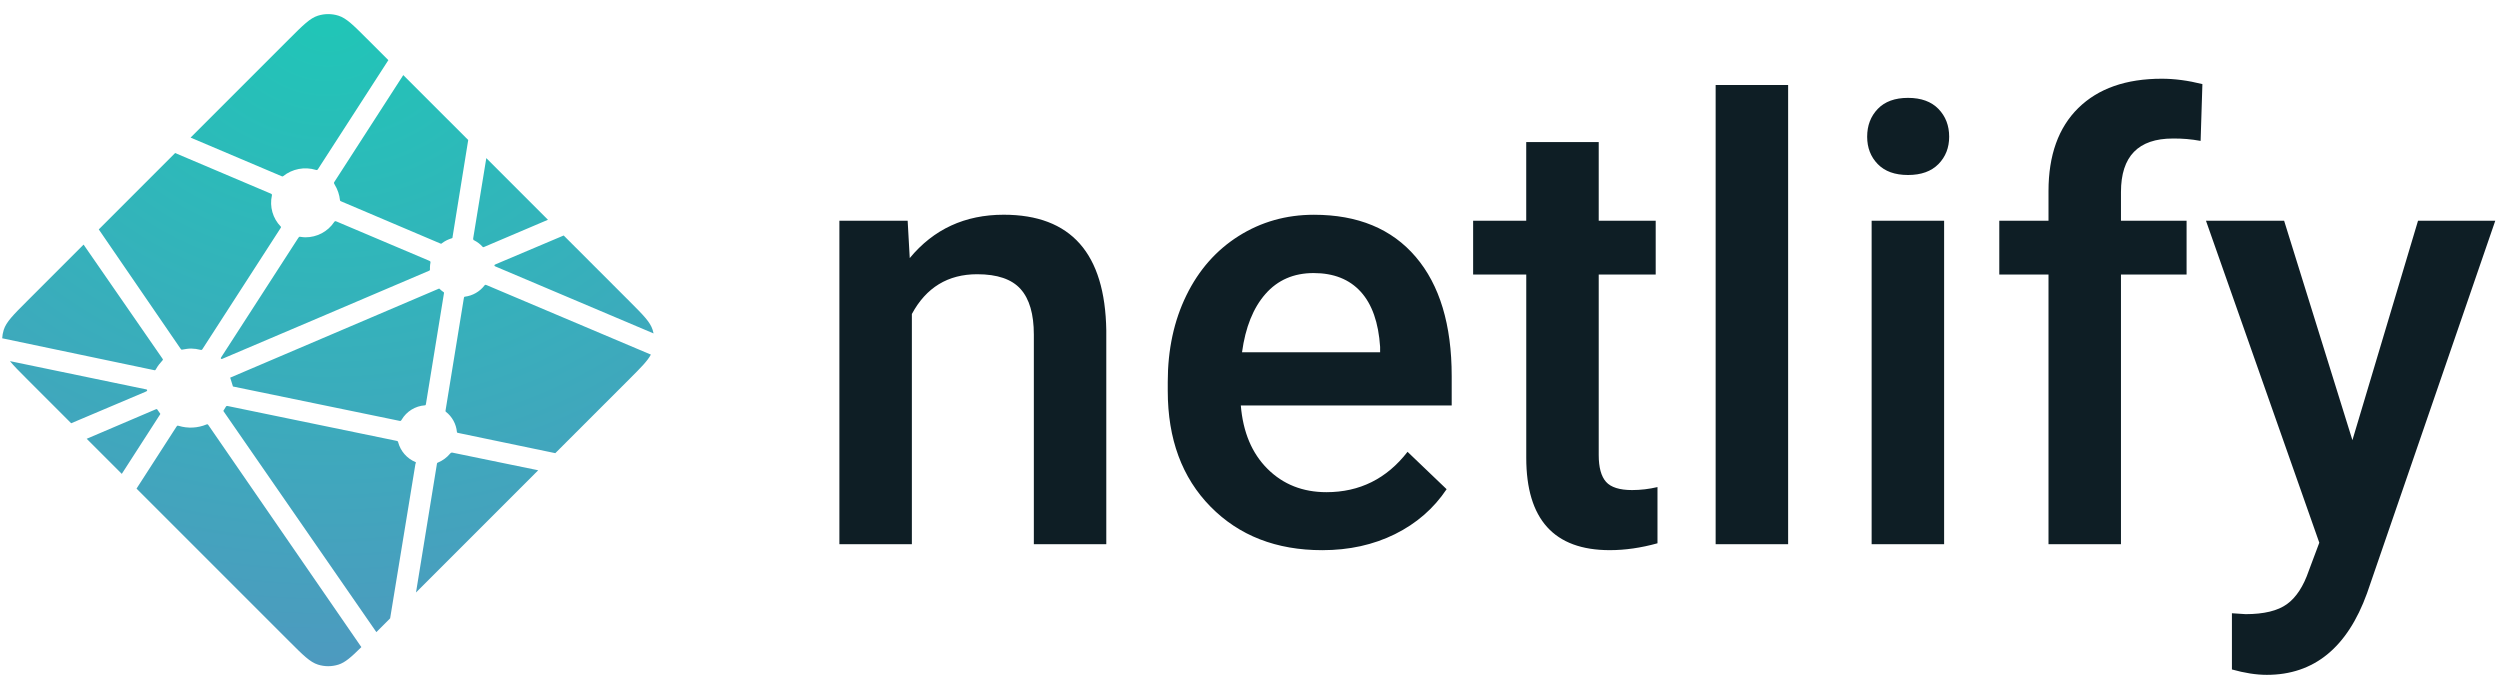
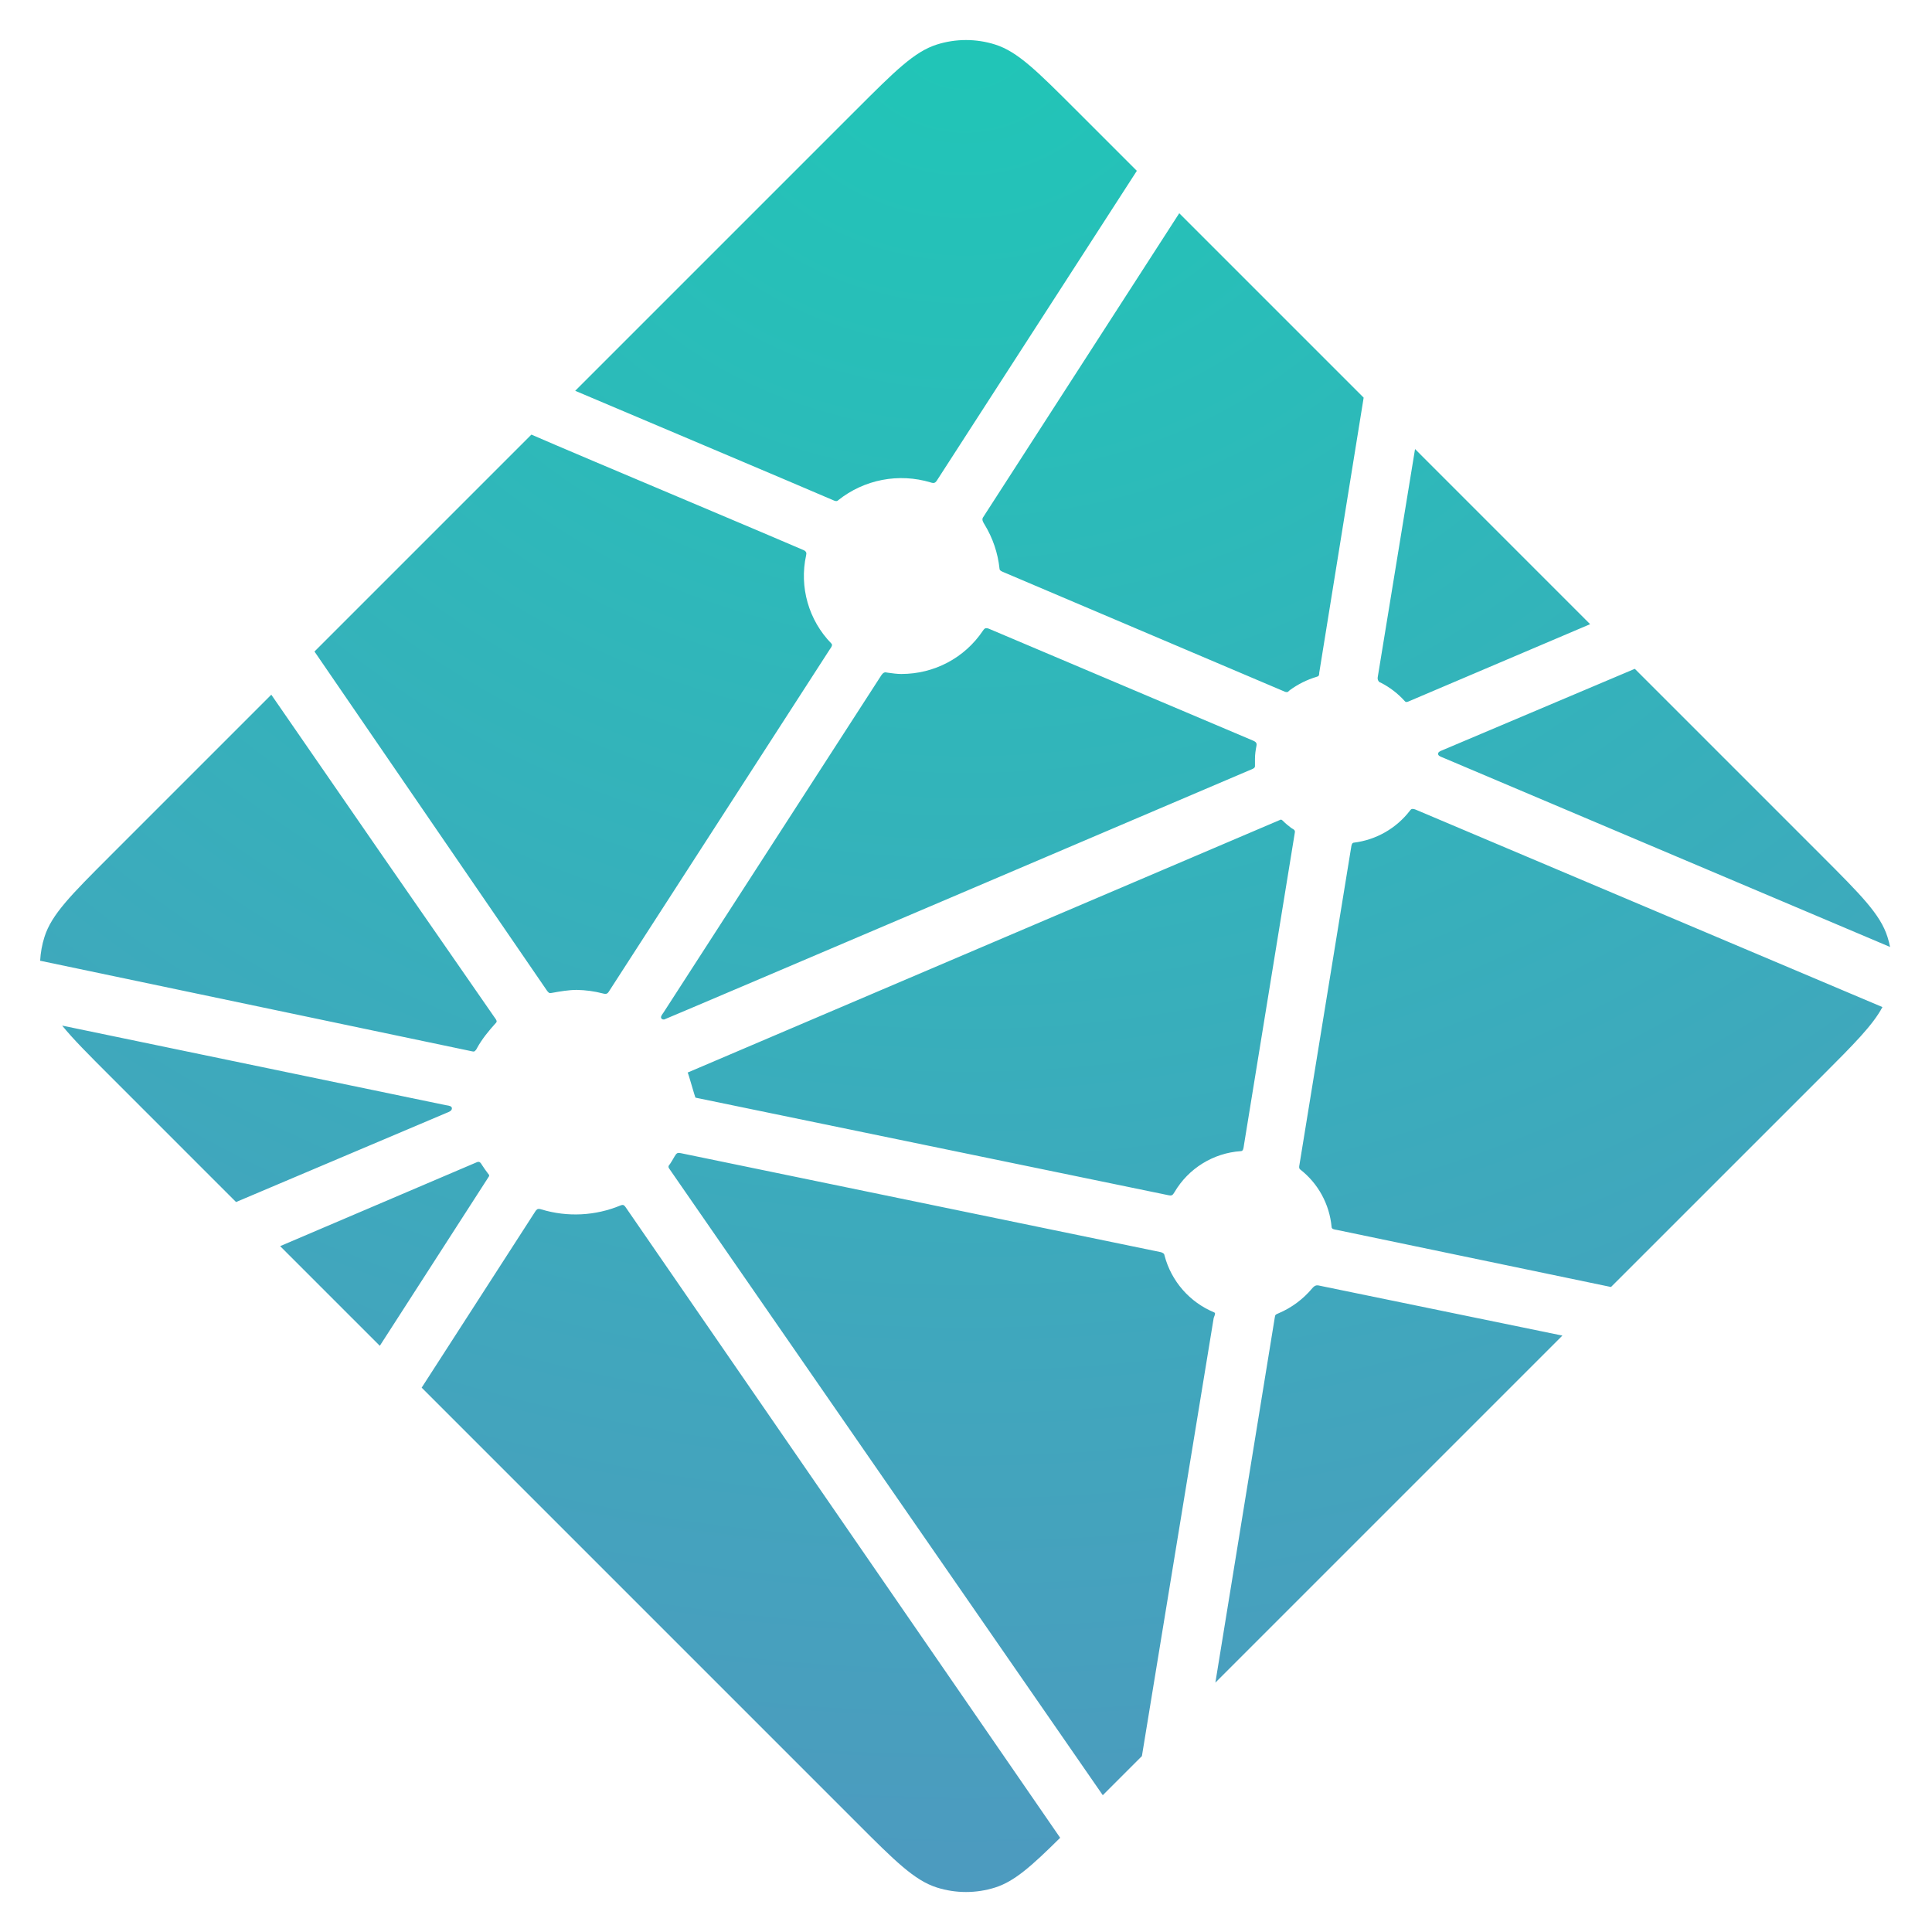
- <svg xmlns="http://www.w3.org/2000/svg" viewBox="0 0 147 40">
-   <radialGradient id="a" cy="0%" r="100.11%" gradientTransform="matrix(0 .9989 -1.152 0 .5 -.5)">
-     <stop offset="0" stop-color="#20c6b7" />
-     <stop offset="1" stop-color="#4d9abf" />
-   </radialGradient>
-   <g fill="none" fill-rule="evenodd">
-     <path fill="#0e1e25" d="m53.37 12.978.123 2.198c1.403-1.7 3.245-2.55 5.525-2.55 3.951 0 5.962 2.268 6.032 6.804v12.568h-4.26v-12.322c0-1.207-.26-2.1-.78-2.681-.52-.58-1.371-.87-2.552-.87-1.719 0-3 .78-3.84 2.338v13.535h-4.262v-19.02h4.016zm24.378 19.372c-2.7 0-4.89-.852-6.567-2.557-1.678-1.705-2.517-3.976-2.517-6.812v-.527c0-1.898.365-3.595 1.096-5.089.73-1.494 1.757-2.657 3.078-3.49 1.321-.831 2.794-1.247 4.42-1.247 2.583 0 4.58.826 5.988 2.478 1.41 1.653 2.114 3.99 2.114 7.014v1.723h-12.4c.13 1.57.652 2.812 1.57 3.726s2.073 1.371 3.464 1.371c1.952 0 3.542-.79 4.77-2.373l2.297 2.198c-.76 1.136-1.774 2.018-3.042 2.645-1.269.627-2.692.94-4.27.94zm-.508-16.294c-1.17 0-2.113.41-2.832 1.23-.72.82-1.178 1.963-1.377 3.428h8.12v-.317c-.094-1.43-.474-2.51-1.14-3.243-.667-.732-1.59-1.098-2.771-1.098zm16.765-7.7v4.623h3.35v3.164h-3.35v10.617c0 .726.144 1.25.43 1.573.286.322.798.483 1.535.483a6.55 6.55 0 0 0 1.49-.176v3.305c-.97.27-1.905.404-2.806.404-3.273 0-4.91-1.81-4.91-5.431v-10.776h-3.124v-3.164h3.122v-4.623h4.261zm11.137 23.643h-4.262v-27h4.262zm9.172 0h-4.262v-19.02h4.262zm-4.525-23.96c0-.655.207-1.2.622-1.634.416-.433 1.009-.65 1.78-.65.772 0 1.368.217 1.79.65.42.434.63.979.63 1.635 0 .644-.21 1.18-.63 1.608-.422.428-1.018.642-1.79.642-.771 0-1.364-.214-1.78-.642-.415-.427-.622-.964-.622-1.608zm10.663 23.96v-15.857h-2.894v-3.164h2.894v-1.74c0-2.11.584-3.738 1.753-4.887 1.17-1.148 2.806-1.722 4.91-1.722.749 0 1.544.105 2.386.316l-.105 3.34a8.375 8.375 0 0 0 -1.631-.14c-2.035 0-3.052 1.048-3.052 3.146v1.687h3.858v3.164h-3.858v15.856h-4.261zm17.87-6.117 3.858-12.903h4.542l-7.54 21.903c-1.158 3.199-3.122 4.799-5.893 4.799-.62 0-1.304-.106-2.052-.317v-3.305l.807.053c1.075 0 1.885-.196 2.429-.589.543-.392.973-1.051 1.289-1.977l.613-1.635-6.664-18.932h4.595z" />
-     <path fill="url(#a)" fill-rule="nonzero" d="m28.589 14.135-.014-.006c-.008-.003-.016-.006-.023-.013a.11.11 0 0 1 -.028-.093l.773-4.726 3.625 3.626-3.77 1.604a.083.083 0 0 1 -.033.006h-.015c-.005-.003-.01-.007-.02-.017a1.716 1.716 0 0 0 -.495-.381zm5.258-.288 3.876 3.876c.805.806 1.208 1.208 1.355 1.674.022.069.04.138.054.209l-9.263-3.923a.728.728 0 0 0 -.015-.006c-.037-.015-.08-.032-.08-.07s.044-.056.081-.071l.012-.005zm5.127 7.003c-.2.376-.59.766-1.25 1.427l-4.37 4.369-5.652-1.177-.03-.006c-.05-.008-.103-.017-.103-.062a1.706 1.706 0 0 0 -.655-1.193c-.023-.023-.017-.059-.01-.092 0-.005 0-.01.002-.014l1.063-6.526.004-.022c.006-.05.015-.108.06-.108a1.73 1.73 0 0 0 1.16-.665c.009-.01.015-.021.027-.027.032-.015.07 0 .103.014l9.65 4.082zm-6.625 6.801-7.186 7.186 1.23-7.56.002-.01c.001-.01.003-.02.006-.029.01-.024.036-.034.061-.044l.012-.005a1.85 1.85 0 0 0 .695-.517c.024-.028.053-.055.09-.06a.09.09 0 0 1 .029 0l5.06 1.04zm-8.707 8.707-.81.81-8.955-12.942a.424.424 0 0 0 -.01-.014c-.014-.019-.029-.038-.026-.06 0-.016.011-.03.022-.042l.01-.013c.027-.04.05-.08.075-.123l.02-.035.003-.003c.014-.024.027-.047.051-.06.021-.01.05-.006.073-.001l9.921 2.046a.164.164 0 0 1 .076.033c.013.013.016.027.019.043a1.757 1.757 0 0 0 1.028 1.175c.028.014.016.045.003.078a.238.238 0 0 0 -.015.045c-.125.76-1.197 7.298-1.485 9.063zm-1.692 1.691c-.597.591-.949.904-1.347 1.03a2 2 0 0 1 -1.206 0c-.466-.148-.869-.55-1.674-1.356l-8.993-8.993 2.349-3.643c.011-.018.022-.034.04-.047.025-.018.061-.01.091 0a2.434 2.434 0 0 0 1.638-.083c.027-.01.054-.017.075.002a.19.19 0 0 1 .028.032l8.999 13.059zm-14.087-10.186-2.063-2.063 4.074-1.738a.084.084 0 0 1 .033-.007c.034 0 .054.034.072.065a2.91 2.91 0 0 0 .13.184l.013.016c.012.017.004.034-.008.05l-2.25 3.493zm-2.976-2.976-2.61-2.61c-.444-.444-.766-.766-.99-1.043l7.936 1.646a.84.84 0 0 0 .03.005c.049.008.103.017.103.063 0 .05-.059.073-.109.092l-.023.01zm-4.056-4.995a2 2 0 0 1 .09-.495c.148-.466.55-.868 1.356-1.674l3.34-3.34a2175.525 2175.525 0 0 0 4.626 6.687c.027.036.057.076.026.106-.146.161-.292.337-.395.528a.16.16 0 0 1 -.05.062c-.013.008-.027.005-.042.002h-.002l-8.949-1.877zm5.68-6.403 4.489-4.491c.423.185 1.96.834 3.333 1.414 1.04.44 1.988.84 2.286.97.03.012.057.024.07.054.008.018.004.041 0 .06a2.003 2.003 0 0 0 .523 1.828c.03.03 0 .073-.026.11l-.014.021-4.56 7.063c-.012.02-.023.037-.043.05-.024.015-.058.008-.086.001a2.274 2.274 0 0 0 -.543-.074c-.164 0-.342.03-.522.063h-.001c-.02.003-.038.007-.054-.005a.21.21 0 0 1 -.045-.051l-4.808-7.013zm5.398-5.398 5.814-5.814c.805-.805 1.208-1.208 1.674-1.355a2 2 0 0 1 1.206 0c.466.147.869.55 1.674 1.355l1.26 1.26-4.135 6.404a.155.155 0 0 1 -.041.048c-.025.017-.06.01-.09 0a2.097 2.097 0 0 0 -1.92.37c-.027.028-.067.012-.101-.003-.54-.235-4.74-2.01-5.341-2.265zm12.506-3.676 3.818 3.818-.92 5.698v.015a.135.135 0 0 1 -.008.038c-.01.02-.03.024-.05.03a1.83 1.83 0 0 0 -.548.273.154.154 0 0 0 -.02.017c-.011.012-.022.023-.04.025a.114.114 0 0 1 -.043-.007l-5.818-2.472-.011-.005c-.037-.015-.081-.033-.081-.071a2.198 2.198 0 0 0 -.31-.915c-.028-.046-.059-.094-.035-.141zm-3.932 8.606 5.454 2.31c.03.014.063.027.076.058a.106.106 0 0 1 0 .057c-.016.08-.03.171-.03.263v.153c0 .038-.039.054-.075.069l-.011.004c-.864.369-12.13 5.173-12.147 5.173s-.035 0-.052-.017c-.03-.03 0-.072.027-.11a.76.76 0 0 0 .014-.02l4.482-6.94.008-.012c.026-.042.056-.089.104-.089l.045.007c.102.014.192.027.283.027.68 0 1.31-.331 1.69-.897a.16.16 0 0 1 .034-.04c.027-.02.067-.01.098.004zm-6.246 9.185 12.28-5.237s.018 0 .035.017c.067.067.124.112.179.154l.027.017c.025.014.05.03.052.056 0 .01 0 .016-.002.025l-1.052 6.462-.004.026c-.007.05-.014.107-.061.107a1.729 1.729 0 0 0 -1.373.847l-.005.008c-.014.023-.027.045-.05.057-.021.01-.048.006-.07.001l-9.793-2.02c-.01-.002-.152-.519-.163-.52z" transform="translate(-.702)" />
-   </g>
+ <svg xmlns="http://www.w3.org/2000/svg" width="40" height="40" viewBox="0 0 40 40">
+   <defs>
+     <radialGradient id="a" cy="0%" r="100.11%" fx="50%" fy="0%" gradientTransform="matrix(0 .9989 -1.152 0 .5 -.5)">
+       <stop offset="0%" stop-color="#20C6B7" />
+       <stop offset="100%" stop-color="#4D9ABF" />
+     </radialGradient>
+   </defs>
+   <path fill="url(#a)" d="M28.589 14.135l-.014-.006c-.008-.003-.016-.006-.023-.013a.11.11 0 0 1-.028-.093l.773-4.726 3.625 3.626-3.77 1.604a.083.083 0 0 1-.033.006h-.015c-.005-.003-.01-.007-.02-.017a1.716 1.716 0 0 0-.495-.381zm5.258-.288l3.876 3.876c.805.806 1.208 1.208 1.355 1.674.022.069.04.138.054.209l-9.263-3.923a.728.728 0 0 0-.015-.006c-.037-.015-.08-.032-.08-.07 0-.038.044-.056.081-.071l.012-.005 3.98-1.684zm5.127 7.003c-.2.376-.59.766-1.25 1.427l-4.37 4.369-5.652-1.177-.03-.006c-.05-.008-.103-.017-.103-.062a1.706 1.706 0 0 0-.655-1.193c-.023-.023-.017-.059-.01-.092 0-.005 0-.01.002-.014l1.063-6.526.004-.022c.006-.05.015-.108.06-.108a1.73 1.73 0 0 0 1.16-.665c.009-.01.015-.021.027-.027.032-.015.07 0 .103.014l9.65 4.082zm-6.625 6.801l-7.186 7.186 1.23-7.56.002-.01c.001-.01.003-.02.006-.029.01-.024.036-.034.061-.044l.012-.005a1.85 1.85 0 0 0 .695-.517c.024-.028.053-.055.09-.06a.09.09 0 0 1 .029 0l5.06 1.04zm-8.707 8.707l-.81.81-8.955-12.942a.424.424 0 0 0-.01-.014c-.014-.019-.029-.038-.026-.06.001-.016.011-.03.022-.042l.01-.013c.027-.04.05-.08.075-.123l.02-.035.003-.003c.014-.024.027-.047.051-.06.021-.01.05-.006.073-.001l9.921 2.046a.164.164 0 0 1 .076.033c.013.013.016.027.019.043a1.757 1.757 0 0 0 1.028 1.175c.028.014.016.045.003.078a.238.238 0 0 0-.015.045c-.125.76-1.197 7.298-1.485 9.063zm-1.692 1.691c-.597.591-.949.904-1.347 1.03a2 2 0 0 1-1.206 0c-.466-.148-.869-.55-1.674-1.356L8.73 28.73l2.349-3.643c.011-.018.022-.034.04-.047.025-.018.061-.01.091 0a2.434 2.434 0 0 0 1.638-.083c.027-.01.054-.017.075.002a.19.19 0 0 1 .028.032L21.95 38.05zM7.863 27.863L5.8 25.8l4.074-1.738a.084.084 0 0 1 .033-.007c.034 0 .054.034.072.065a2.91 2.91 0 0 0 .13.184l.013.016c.012.017.004.034-.008.05l-2.25 3.493zm-2.976-2.976l-2.61-2.61c-.444-.444-.766-.766-.99-1.043l7.936 1.646a.84.84 0 0 0 .03.005c.049.008.103.017.103.063 0 .05-.059.073-.109.092l-.023.01-4.337 1.837zM.831 19.892a2 2 0 0 1 .09-.495c.148-.466.55-.868 1.356-1.674l3.34-3.34a2175.525 2175.525 0 0 0 4.626 6.687c.027.036.057.076.026.106-.146.161-.292.337-.395.528a.16.16 0 0 1-.05.062c-.013.008-.027.005-.042.002H9.78L.831 19.891zm5.68-6.403l4.491-4.491c.422.185 1.958.834 3.332 1.414 1.04.44 1.988.84 2.286.97.03.012.057.024.07.054.008.018.004.041 0 .06a2.003 2.003 0 0 0 .523 1.828c.03.03 0 .073-.026.11l-.014.021-4.56 7.063c-.012.02-.023.037-.043.05-.024.015-.058.008-.086.001a2.274 2.274 0 0 0-.543-.074c-.164 0-.342.03-.522.063h-.001c-.02.003-.038.007-.054-.005a.21.21 0 0 1-.045-.051l-4.808-7.013zm5.398-5.398l5.814-5.814c.805-.805 1.208-1.208 1.674-1.355a2 2 0 0 1 1.206 0c.466.147.869.55 1.674 1.355l1.26 1.26-4.135 6.404a.155.155 0 0 1-.041.048c-.025.017-.06.01-.09 0a2.097 2.097 0 0 0-1.92.37c-.027.028-.067.012-.101-.003-.54-.235-4.74-2.01-5.341-2.265zm12.506-3.676l3.818 3.818-.92 5.698v.015a.135.135 0 0 1-.008.038c-.01.02-.03.024-.05.03a1.83 1.83 0 0 0-.548.273.154.154 0 0 0-.02.017c-.011.012-.022.023-.04.025a.114.114 0 0 1-.043-.007l-5.818-2.472-.011-.005c-.037-.015-.081-.033-.081-.071a2.198 2.198 0 0 0-.31-.915c-.028-.046-.059-.094-.035-.141l4.066-6.303zm-3.932 8.606l5.454 2.31c.03.014.063.027.076.058a.106.106 0 0 1 0 .057c-.016.08-.03.171-.03.263v.153c0 .038-.039.054-.075.069l-.011.004c-.864.369-12.13 5.173-12.147 5.173-.017 0-.035 0-.052-.017-.03-.03 0-.072.027-.11a.76.76 0 0 0 .014-.02l4.482-6.94.008-.012c.026-.042.056-.089.104-.089l.045.007c.102.014.192.027.283.027.68 0 1.31-.331 1.69-.897a.16.16 0 0 1 .034-.04c.027-.02.067-.01.098.004zm-6.246 9.185l12.28-5.237s.018 0 .035.017c.067.067.124.112.179.154l.027.017c.025.014.05.03.052.056 0 .01 0 .016-.002.025L25.756 23.7l-.004.026c-.007.05-.014.107-.061.107a1.729 1.729 0 0 0-1.373.847l-.005.008c-.014.023-.027.045-.05.057-.021.01-.048.006-.07.001l-9.793-2.02c-.01-.002-.152-.519-.163-.52z" />
</svg>
